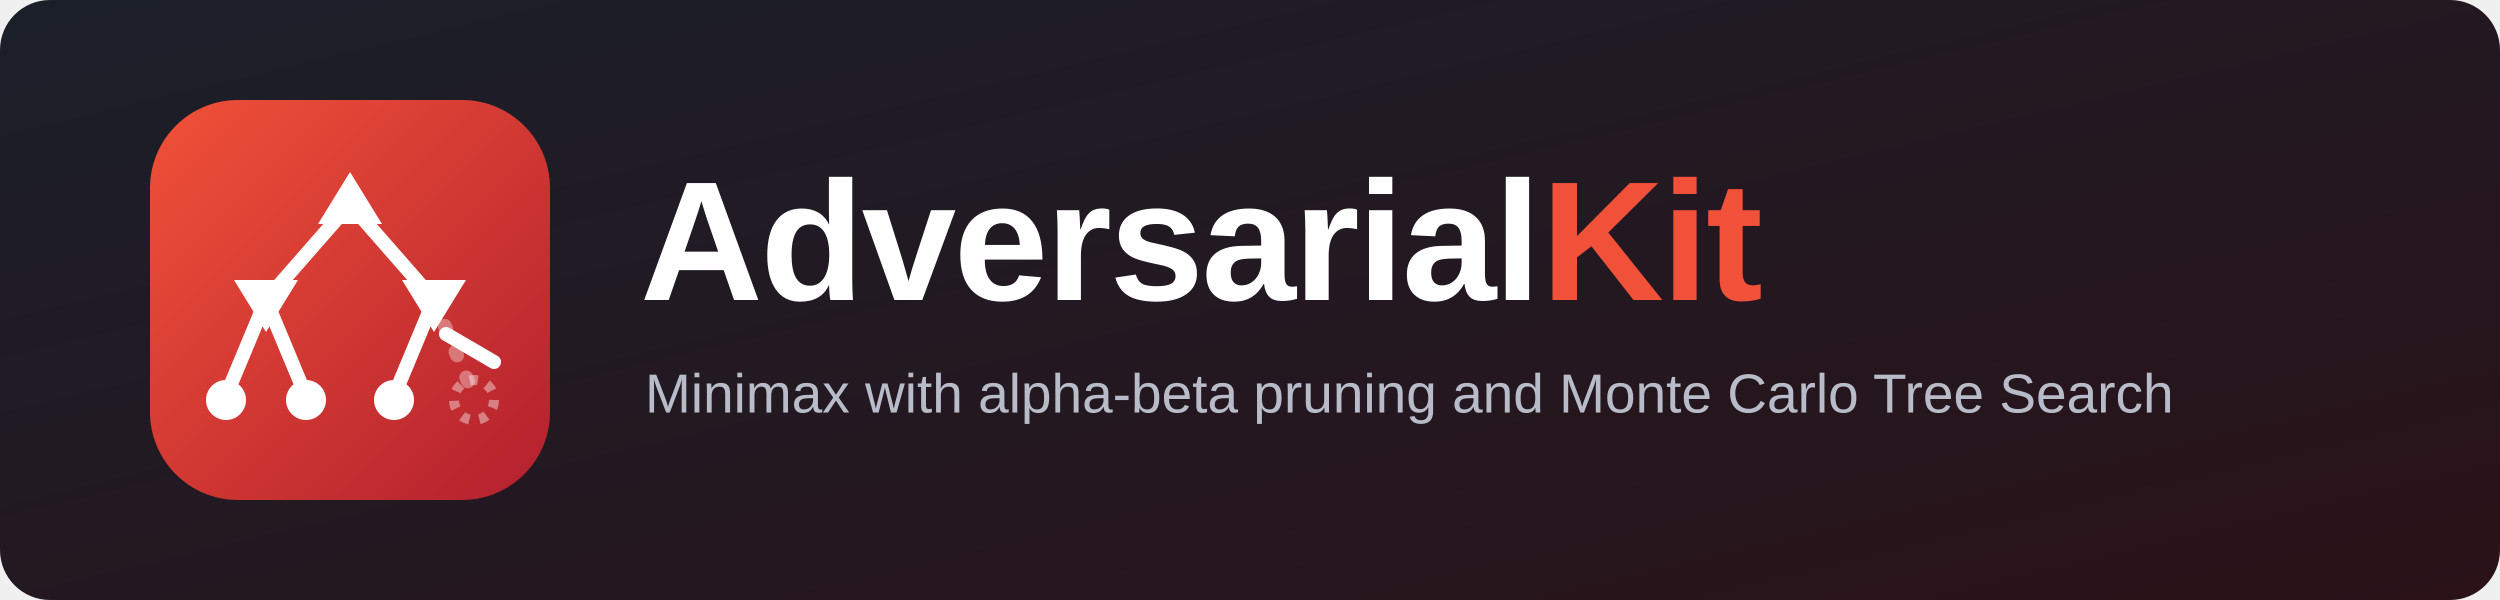
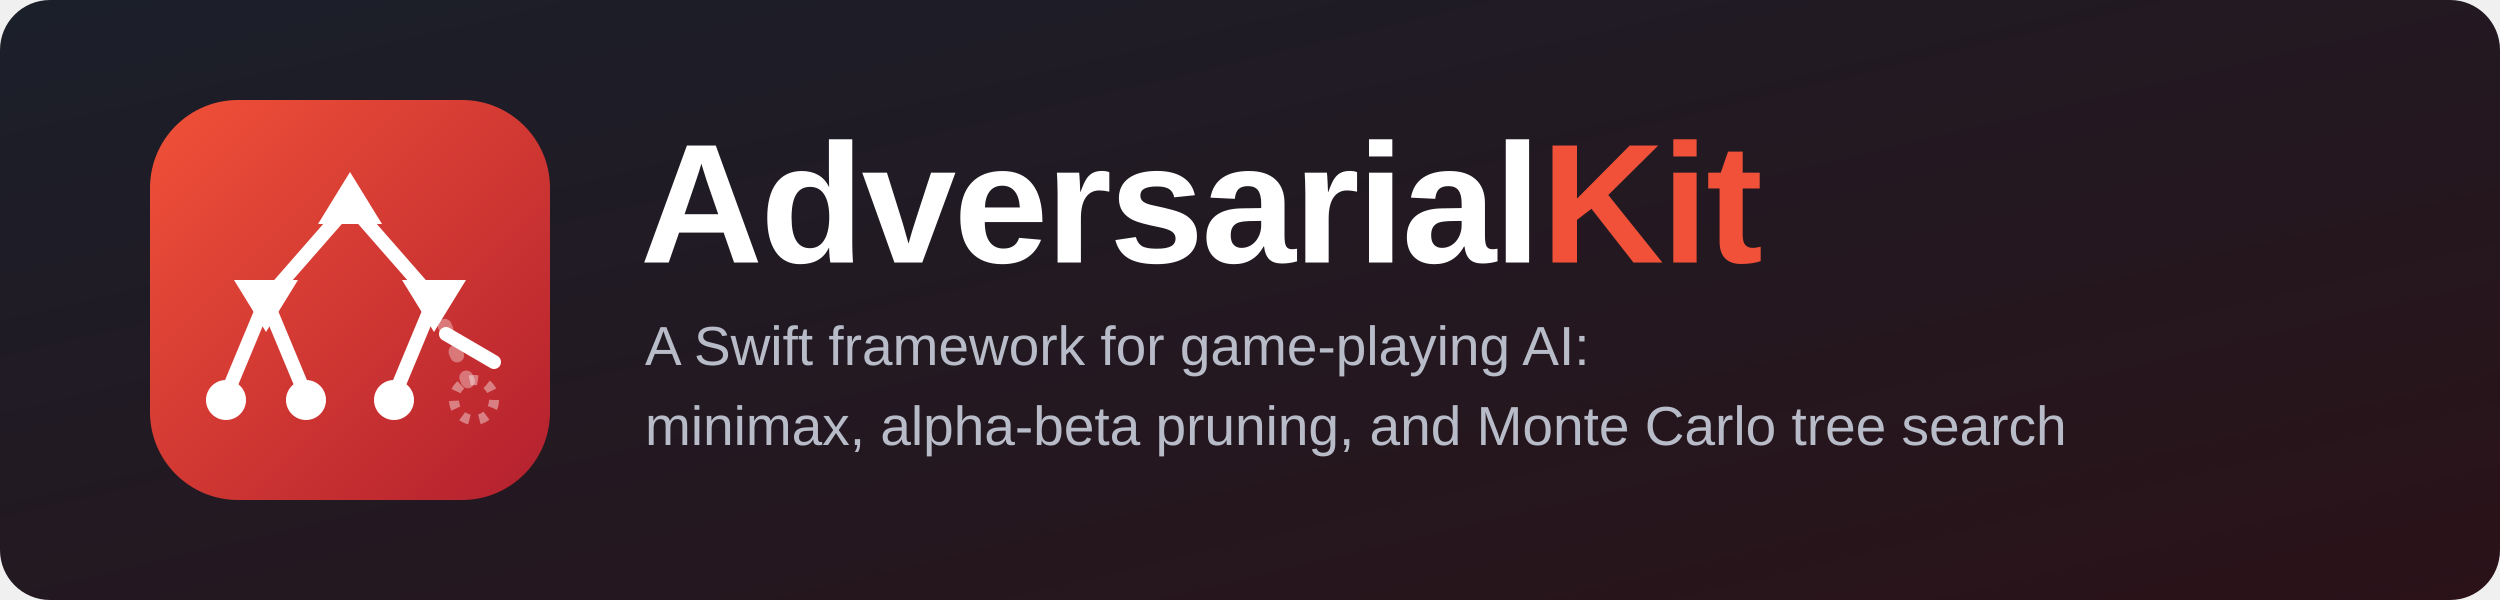
- <svg xmlns="http://www.w3.org/2000/svg" viewBox="0 0 1000 240" width="1000" height="240" role="img" aria-label="AdversarialKit – Minimax with alpha-beta pruning and Monte Carlo Tree Search">
+ <svg xmlns="http://www.w3.org/2000/svg" viewBox="0 0 1000 240" width="1000" height="240" role="img" aria-label="AdversarialKit – A Swift framework for game-playing AI: minimax, alpha-beta pruning, and Monte Carlo tree search">
  <defs>
    <linearGradient id="bg" x1="0" y1="0" x2="1" y2="1">
      <stop offset="0" stop-color="#1B1F2A" />
      <stop offset="1" stop-color="#2A1218" />
    </linearGradient>
    <linearGradient id="ic" x1="0" y1="0" x2="1" y2="1">
      <stop offset="0" stop-color="#F05138" />
      <stop offset="1" stop-color="#B3202E" />
    </linearGradient>
  </defs>
  <rect width="1000" height="240" rx="20" fill="url(#bg)" />
  <g transform="translate(60 40) scale(.8)">
    <rect width="200" height="200" rx="44" fill="url(#ic)" />
    <g stroke="#fff" stroke-width="7" stroke-linecap="round" fill="none">
      <path d="M100 52 L58 100 M100 52 L142 100 M58 100 L38 148 M58 100 L78 148 M142 100 L122 148" />
      <path d="M142 100 L162 148" stroke-opacity=".35" stroke-dasharray="2 12" />
      <path d="M148 117 L172 131" />
    </g>
    <g fill="#fff">
      <path d="M100 36 L116 62 H84 Z" />
      <path d="M42 90 H74 L58 116 Z" />
      <path d="M126 90 H158 L142 116 Z" />
      <circle cx="38" cy="150" r="10" />
      <circle cx="78" cy="150" r="10" />
      <circle cx="122" cy="150" r="10" />
    </g>
    <circle cx="162" cy="150" r="10" fill="none" stroke="#fff" stroke-opacity=".4" stroke-width="5" stroke-dasharray="4 5" />
  </g>
-   <text x="256" y="120" font-family="-apple-system, 'SF Pro Display', 'Helvetica Neue', Arial, sans-serif" font-size="68" font-weight="700" fill="#fff" letter-spacing="-1">Adversarial<tspan fill="#F05138">Kit</tspan>
+   <text x="256" y="105" font-family="-apple-system, 'SF Pro Display', 'Helvetica Neue', Arial, sans-serif" font-size="68" font-weight="700" fill="#fff" letter-spacing="-1">Adversarial<tspan fill="#F05138">Kit</tspan>
  </text>
-   <text x="258" y="165" font-family="-apple-system, 'SF Pro Text', 'Helvetica Neue', Arial, sans-serif" font-size="22" fill="#B8BCC8">Minimax with alpha-beta pruning and Monte Carlo Tree Search</text>
+   <text x="258" y="146" font-family="-apple-system, 'SF Pro Text', 'Helvetica Neue', Arial, sans-serif" font-size="22" fill="#B8BCC8">A Swift framework for game-playing AI:</text>
+   <text x="258" y="178" font-family="-apple-system, 'SF Pro Text', 'Helvetica Neue', Arial, sans-serif" font-size="22" fill="#B8BCC8">minimax, alpha-beta pruning, and Monte Carlo tree search</text>
</svg>
